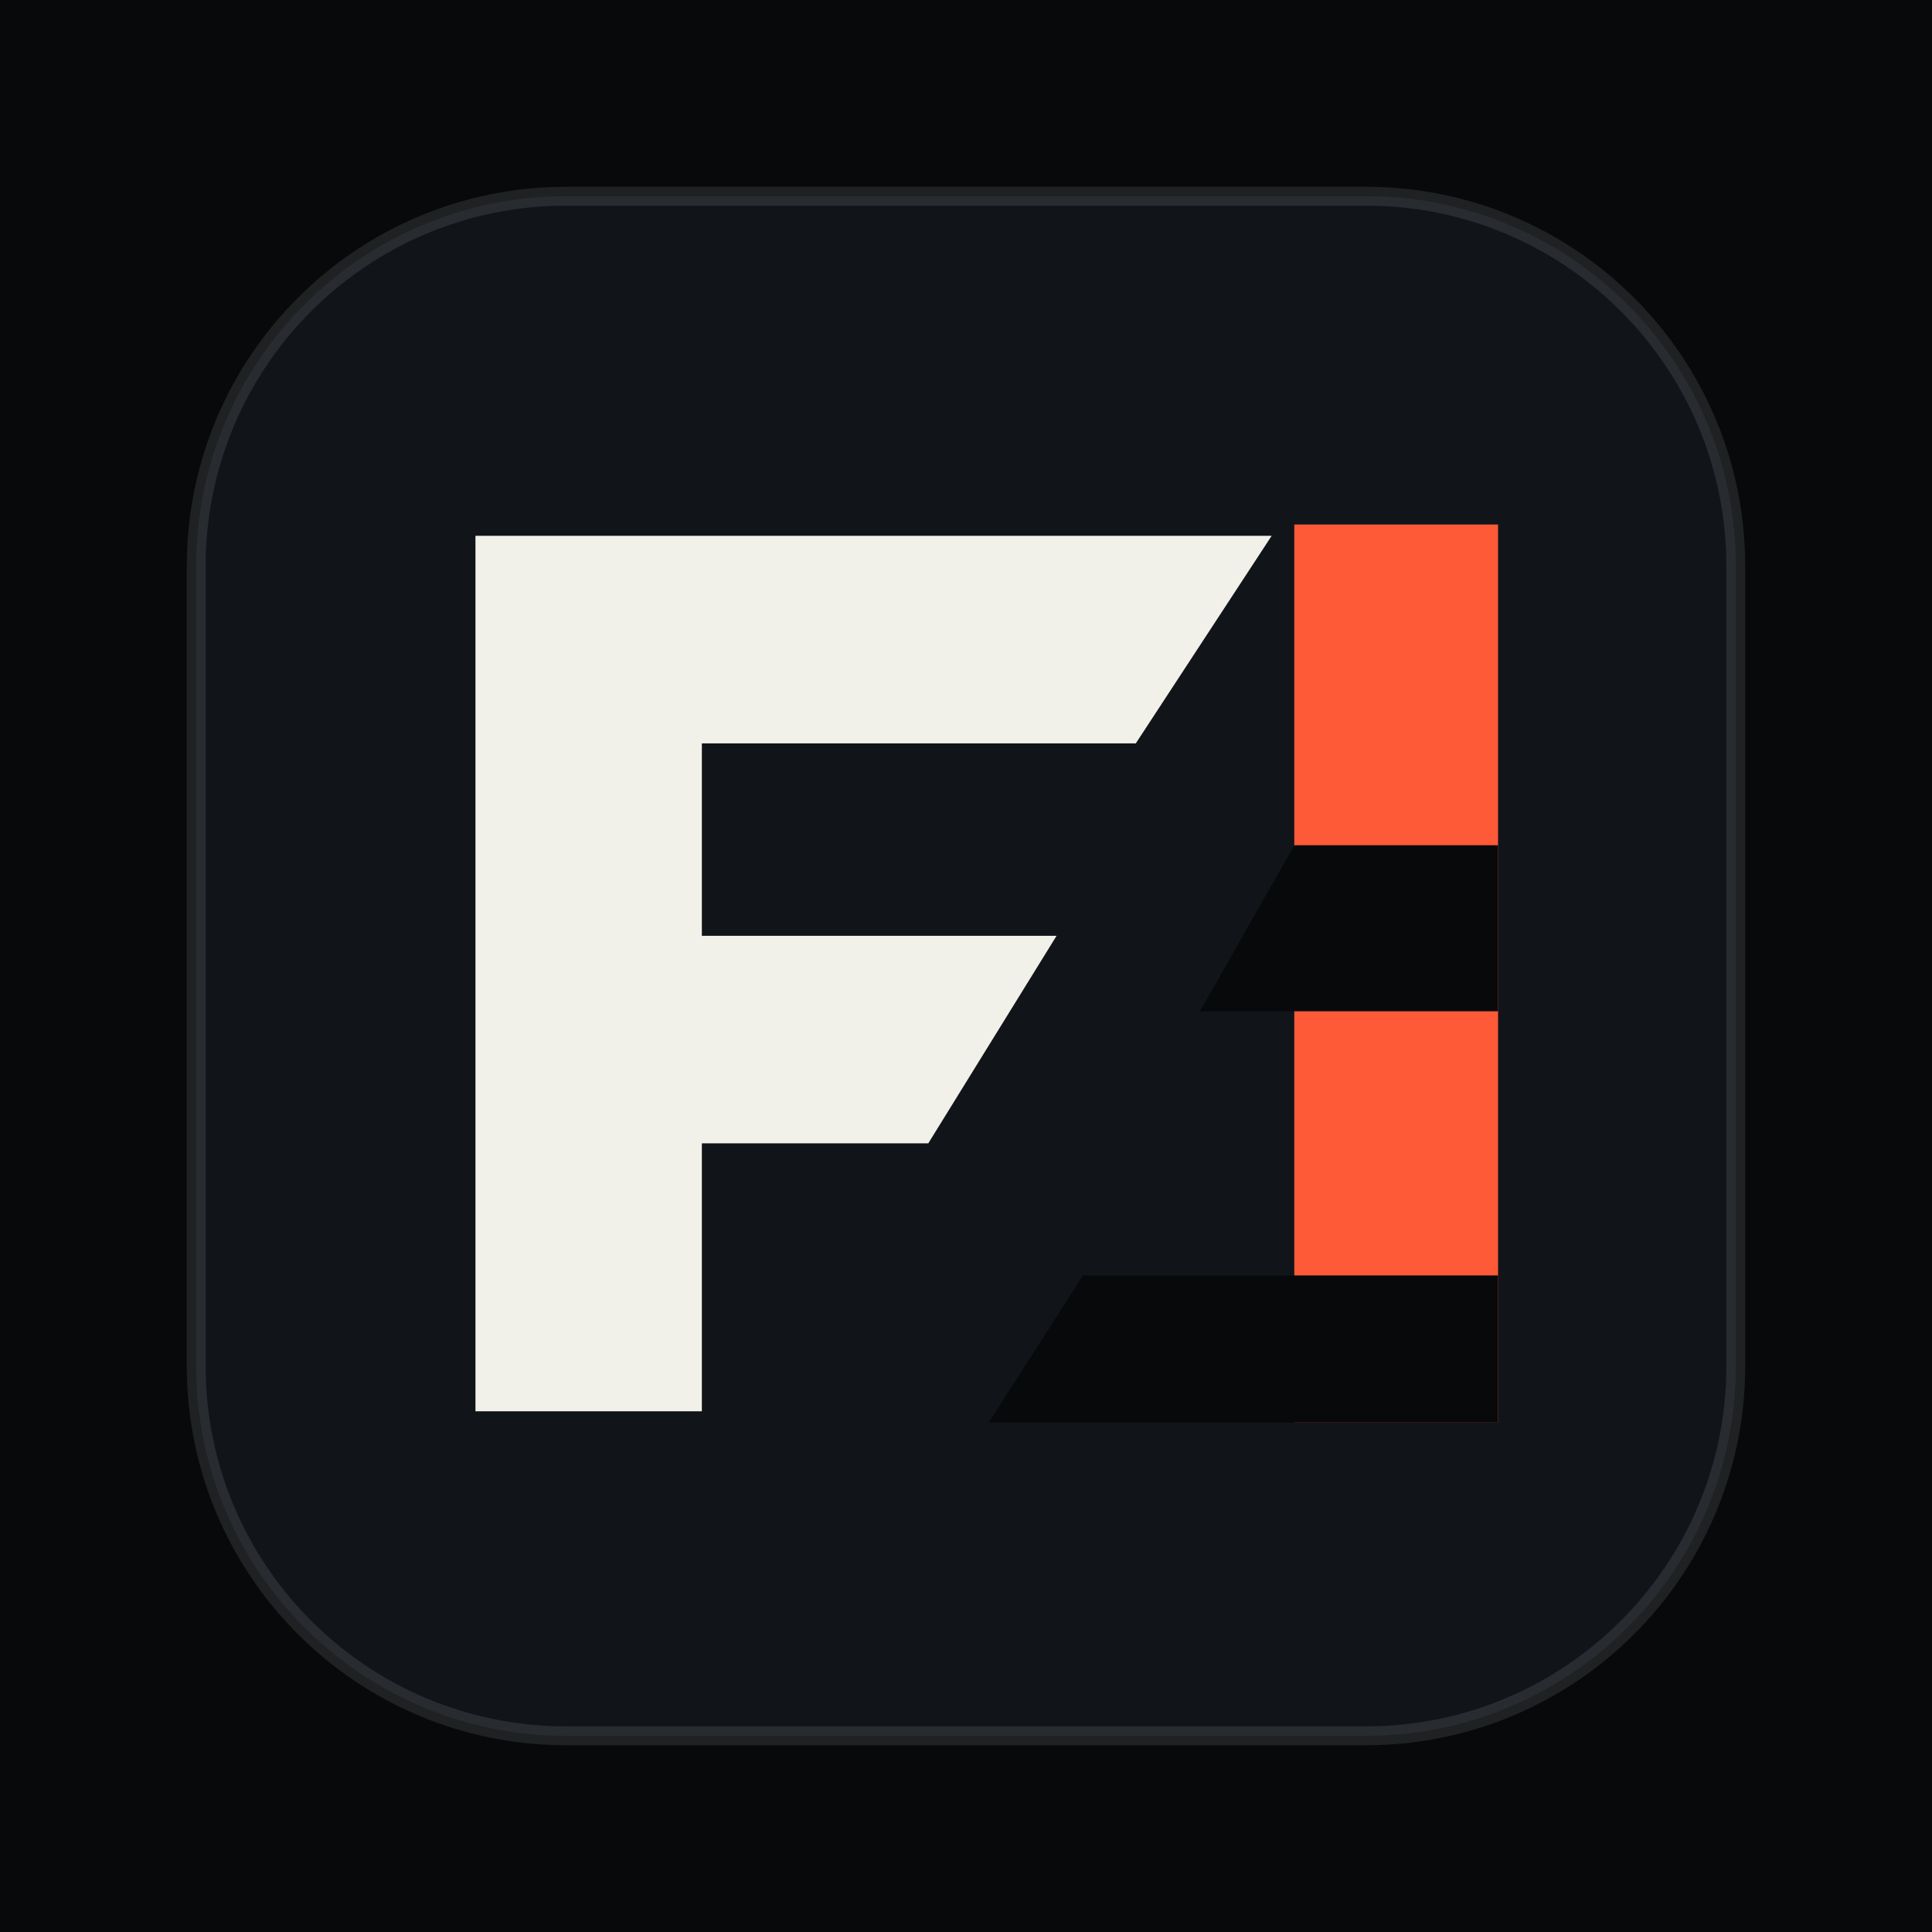
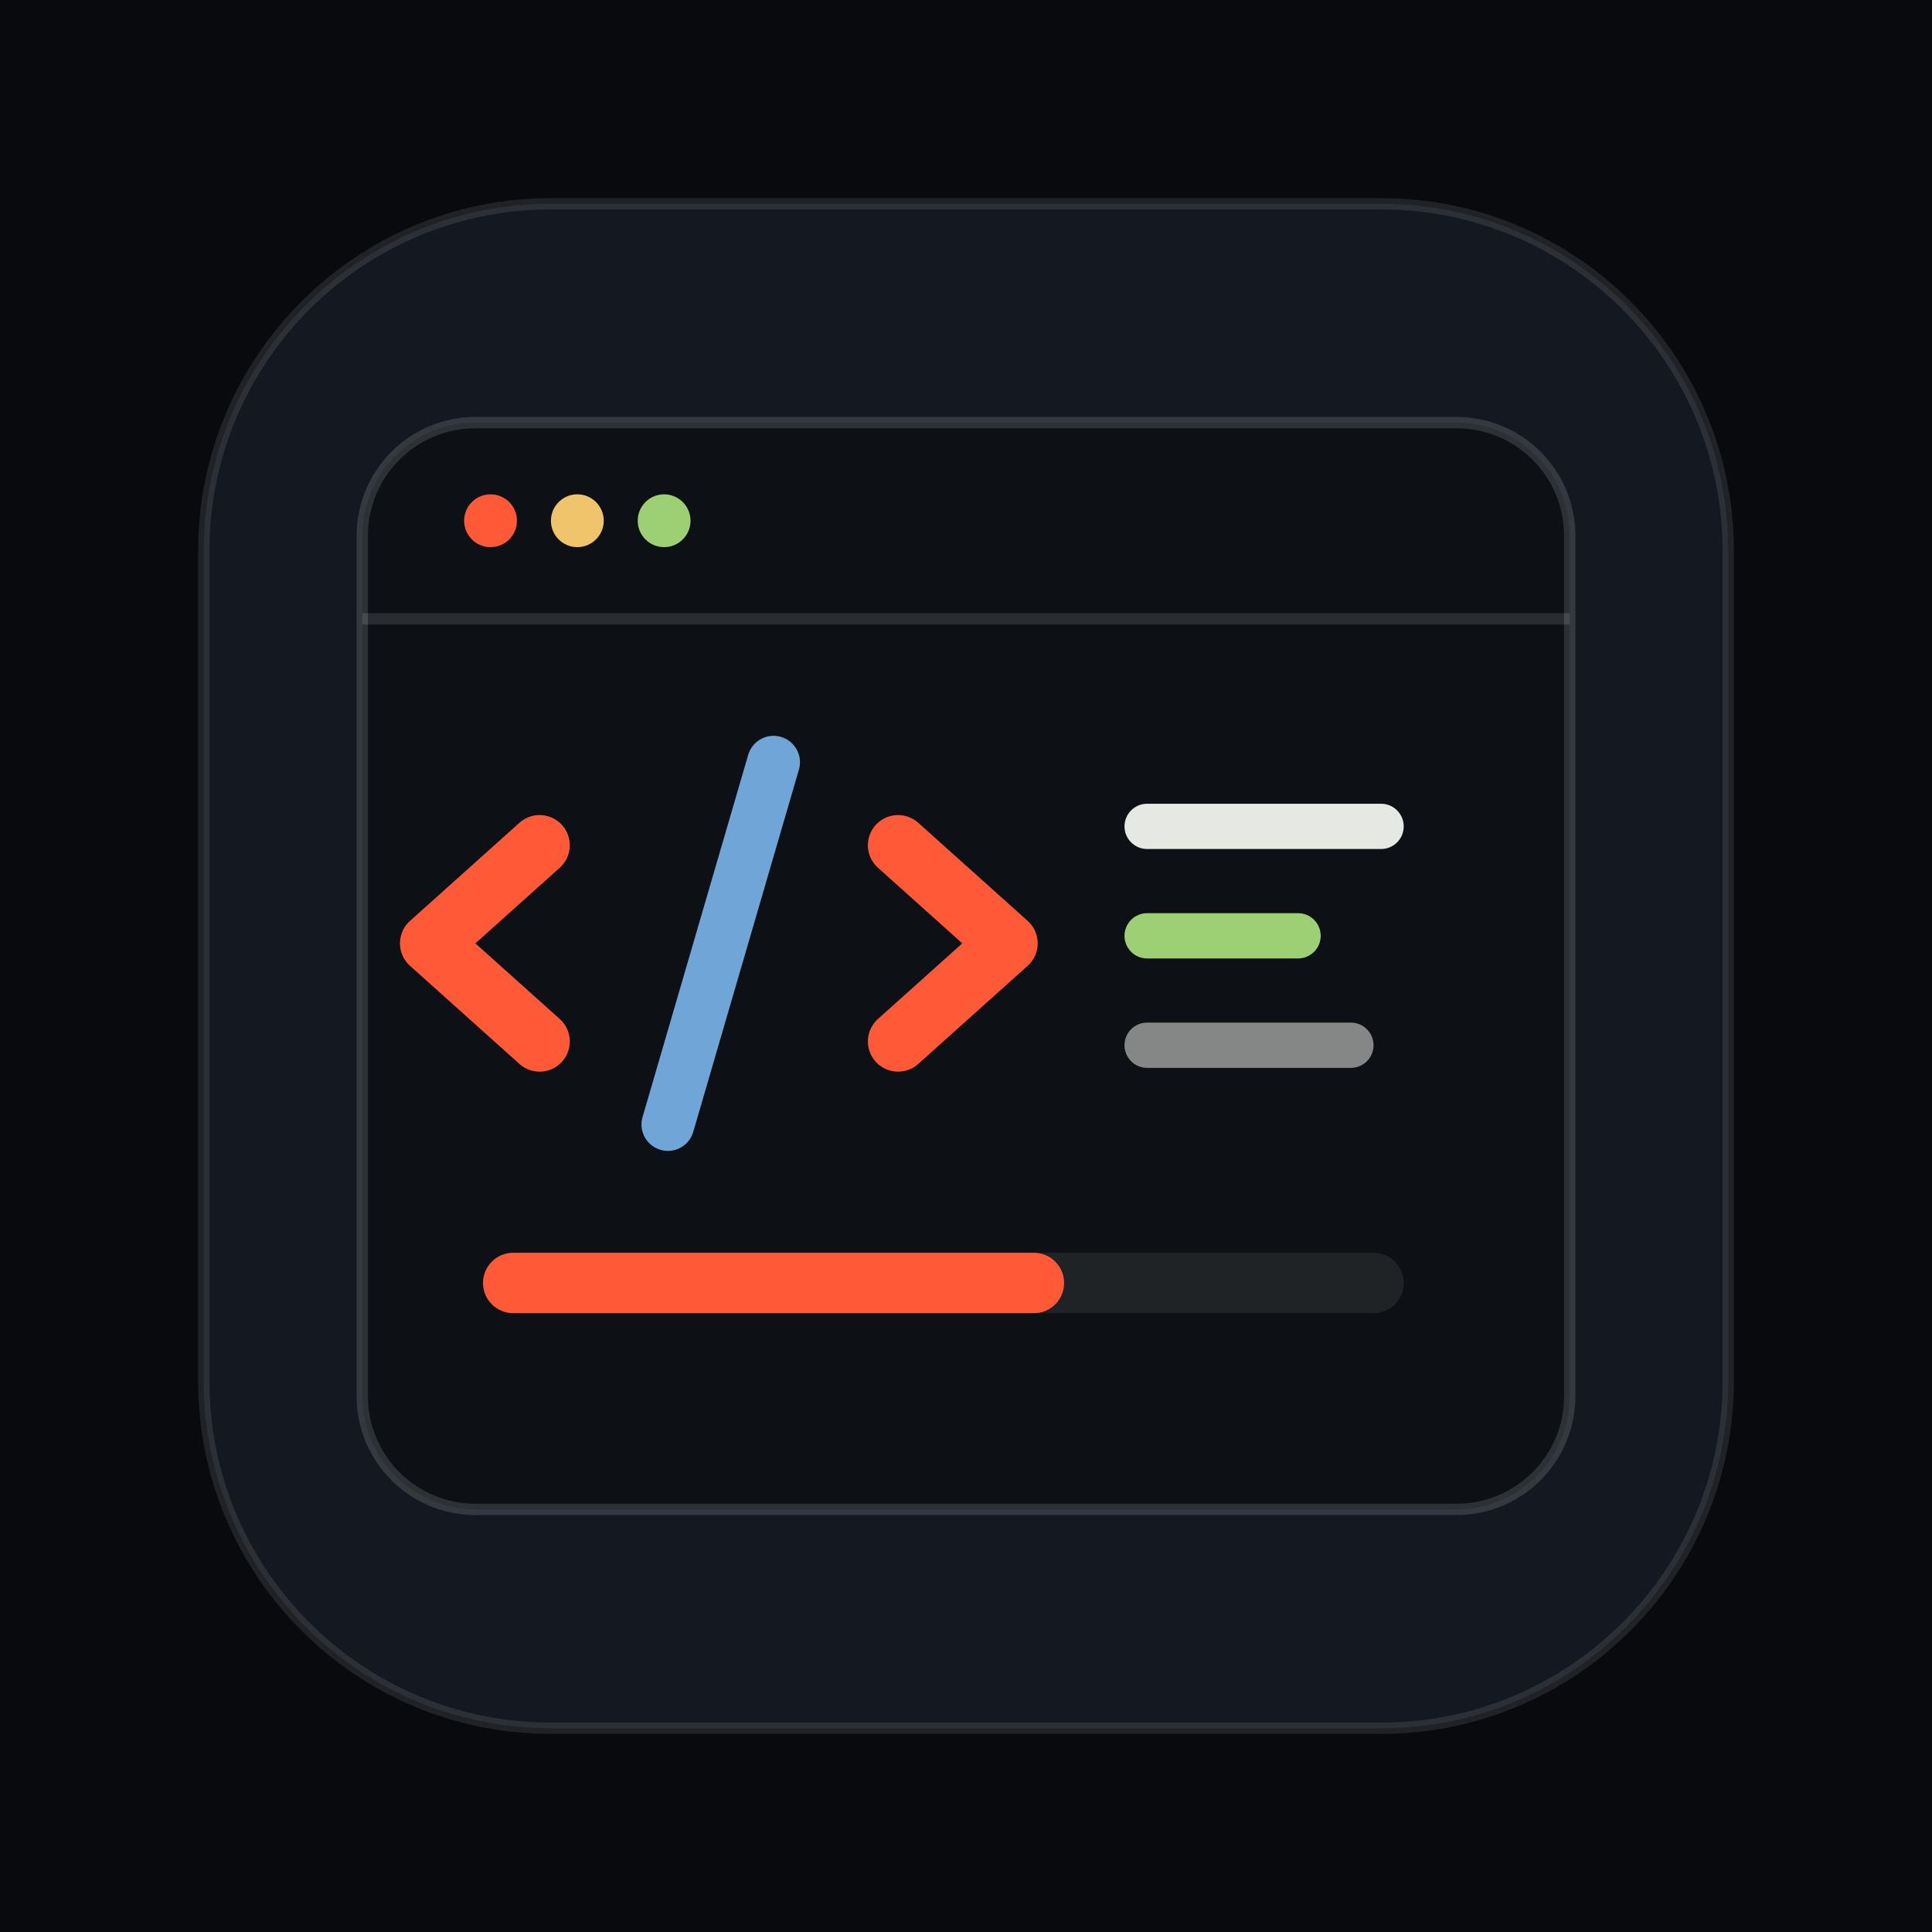
<svg xmlns="http://www.w3.org/2000/svg" viewBox="0 0 512 512" role="img" aria-label="FALSE ACCESS">
-   <rect width="512" height="512" fill="#08090b" />
-   <rect x="52" y="52" width="408" height="408" rx="98" fill="#11151a" stroke="#fff" stroke-opacity=".1" stroke-width="5" />
-   <path d="M126 142h211l-36 55H186v51h94l-34 55h-60v71h-60V142Z" fill="#f2f1e9" />
-   <path d="M343 139h54v238h-54V139Z" fill="#ff5a38" />
-   <path d="M318 224h79v44h-79l25-44Z" fill="#08090b" />
-   <path d="M287 338h110v39H262l25-39Z" fill="#08090b" />
+   <rect width="512" height="512" fill="#080a0d" />
+   <rect x="54" y="54" width="404" height="404" rx="92" fill="#141920" stroke="#fff" stroke-opacity=".1" stroke-width="3" />
+   <rect x="96" y="112" width="320" height="288" rx="30" fill="#0d1014" stroke="#fff" stroke-opacity=".14" stroke-width="3" />
+   <path d="M96 164h320" stroke="#fff" stroke-opacity=".12" stroke-width="3" />
+   <circle cx="130" cy="138" r="7" fill="#ff5a38" />
+   <circle cx="153" cy="138" r="7" fill="#efc46b" />
+   <circle cx="176" cy="138" r="7" fill="#9dcf74" />
+   <path d="M143 224l-29 26 29 26" fill="none" stroke="#ff5a38" stroke-width="16" stroke-linecap="round" stroke-linejoin="round" />
+   <path d="M205 202l-28 96" stroke="#70a5d8" stroke-width="14" stroke-linecap="round" />
+   <path d="M238 224l29 26-29 26" fill="none" stroke="#ff5a38" stroke-width="16" stroke-linecap="round" stroke-linejoin="round" />
+   <rect x="298" y="213" width="74" height="12" rx="6" fill="#e6e8e3" />
+   <rect x="298" y="242" width="52" height="12" rx="6" fill="#9dcf74" />
+   <rect x="298" y="271" width="66" height="12" rx="6" fill="#e6e8e3" fill-opacity=".55" />
+   <rect x="128" y="332" width="244" height="16" rx="8" fill="#fff" fill-opacity=".08" />
+   <rect x="128" y="332" width="154" height="16" rx="8" fill="#ff5a38" />
</svg>
